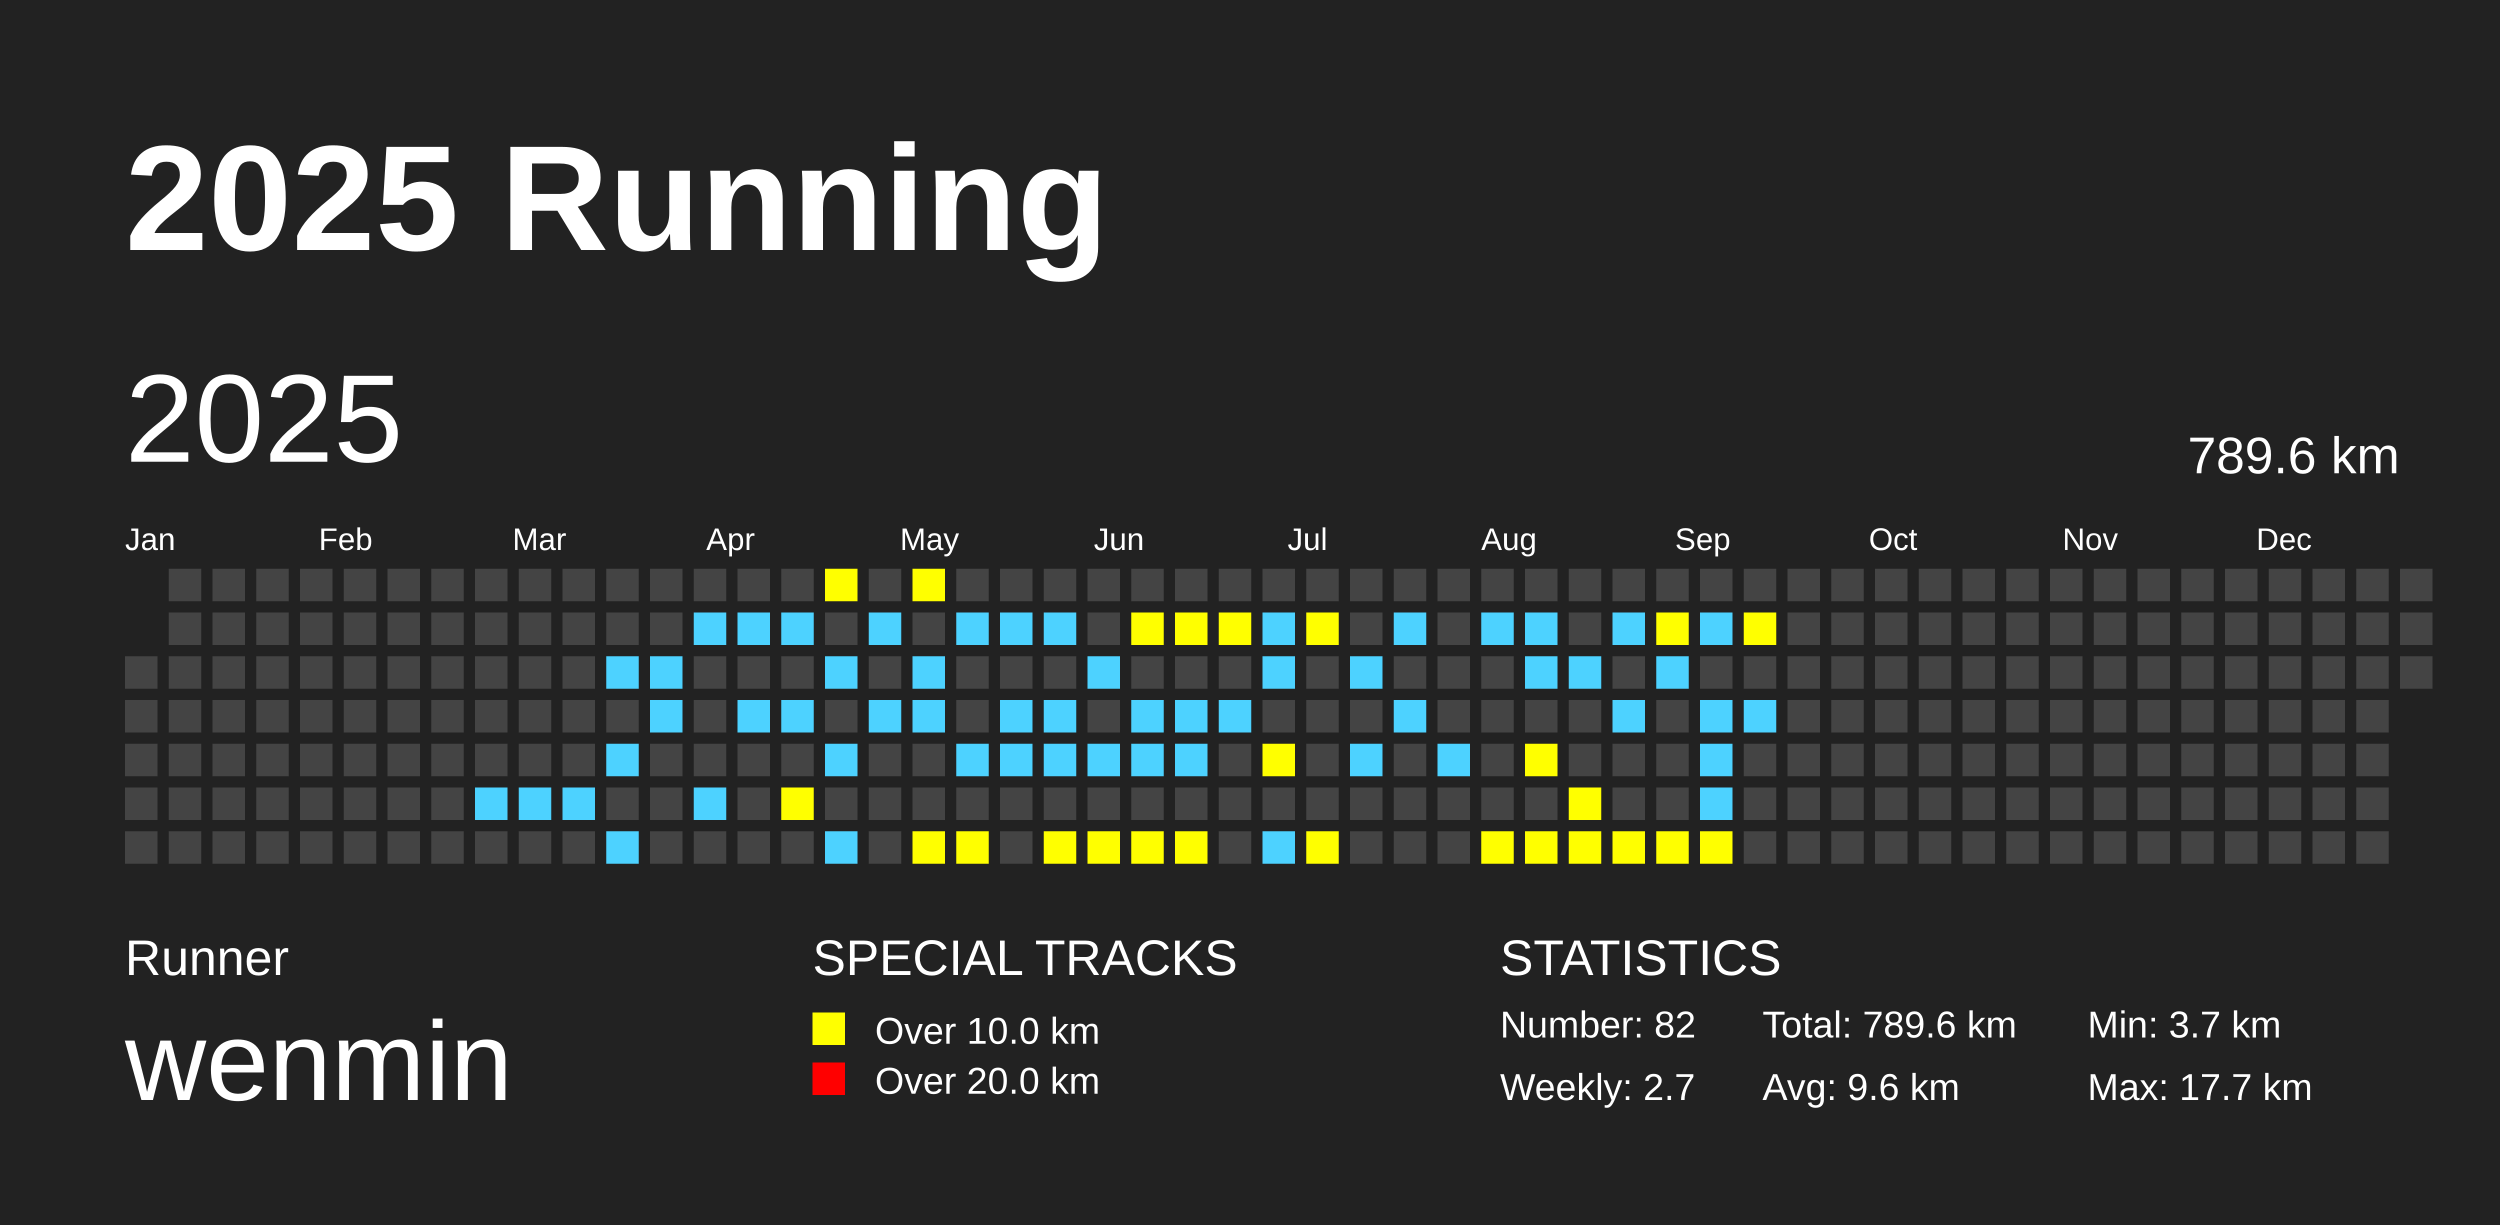
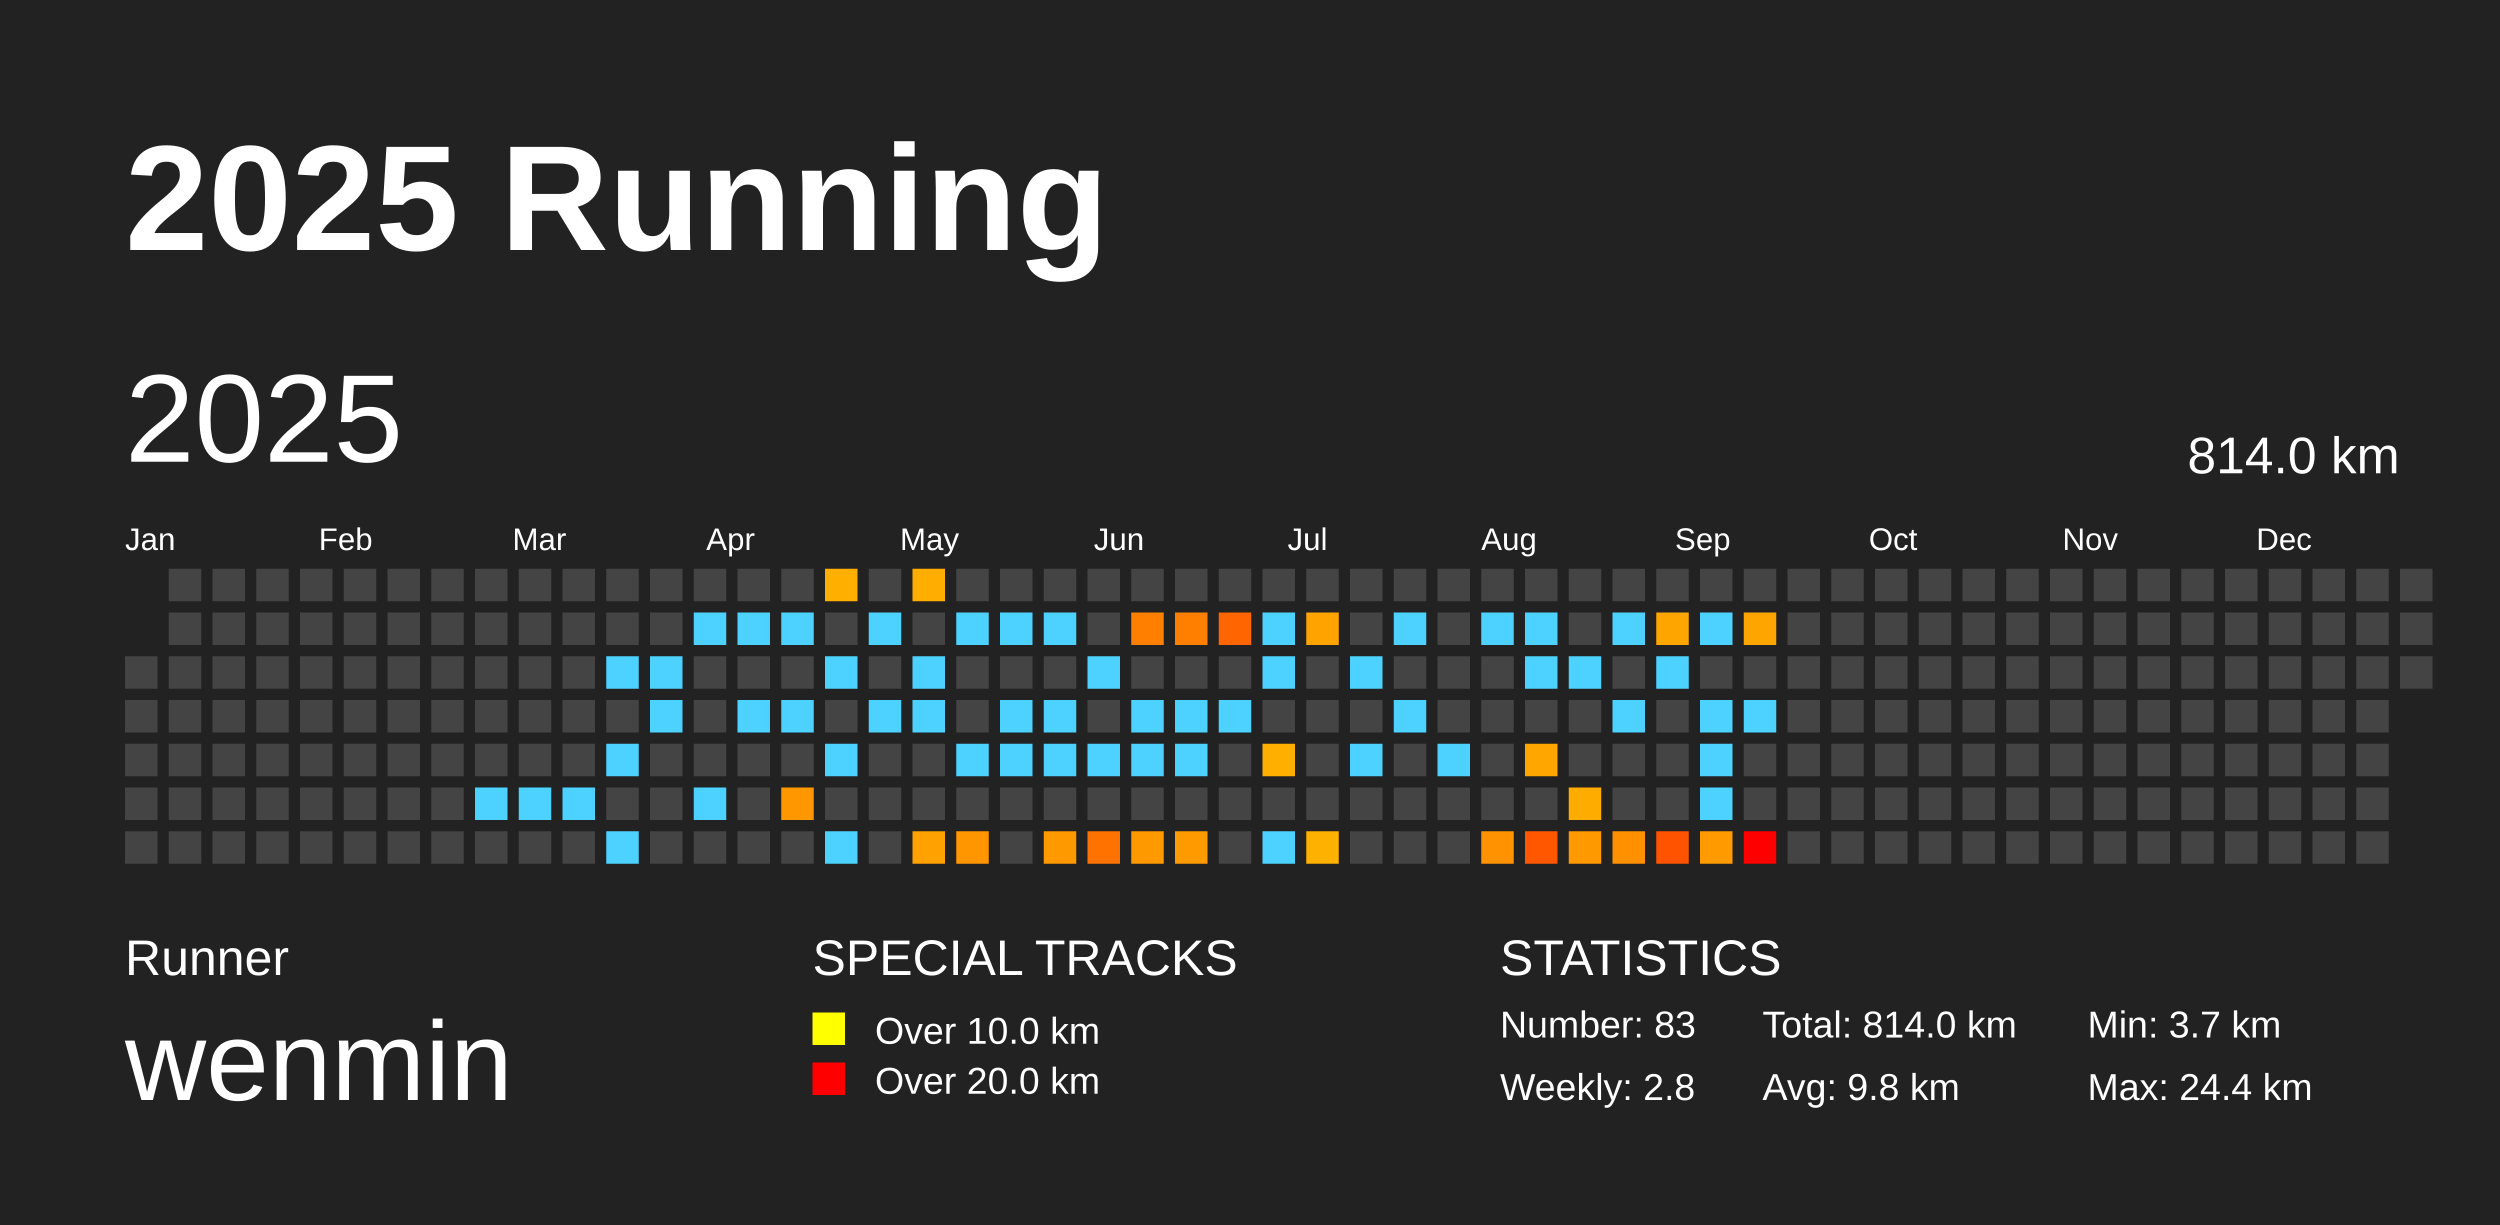
<svg xmlns="http://www.w3.org/2000/svg" baseProfile="full" height="98mm" version="1.1" viewBox="0,0,200,98" width="200mm">
  <defs />
  <rect fill="#222222" height="98" width="200" x="0" y="0" />
  <text fill="#FFFFFF" style="font-size:12px; font-family:Arial; font-weight:bold;" x="10" y="20">2025 Running</text>
  <text fill="#FFFFFF" style="font-size:4px; font-family:Arial" x="10" y="78">Runner</text>
  <text fill="#FFFFFF" style="font-size:9px; font-family:Arial" x="10" y="88">wenmin</text>
  <text fill="#FFFFFF" style="font-size:4px; font-family:Arial" x="65" y="78">SPECIAL TRACKS</text>
  <rect fill="yellow" height="2.6" width="2.6" x="65" y="81" />
  <text fill="#FFFFFF" style="font-size:3px; font-family:Arial" x="70" y="83.5">Over 10.0 km</text>
  <rect fill="red" height="2.6" width="2.6" x="65" y="85" />
  <text fill="#FFFFFF" style="font-size:3px; font-family:Arial" x="70" y="87.5">Over 20.0 km</text>
  <text fill="#FFFFFF" style="font-size:4px; font-family:Arial" x="120" y="78">STATISTICS</text>
-   <text fill="#FFFFFF" style="font-size:3px; font-family:Arial" x="120" y="83">Number: 82</text>
-   <text fill="#FFFFFF" style="font-size:3px; font-family:Arial" x="120" y="88">Weekly: 2.7</text>
-   <text fill="#FFFFFF" style="font-size:3px; font-family:Arial" x="141" y="83">Total: 789.6 km</text>
-   <text fill="#FFFFFF" style="font-size:3px; font-family:Arial" x="141" y="88">Avg: 9.6 km</text>
+   <text fill="#FFFFFF" style="font-size:3px; font-family:Arial" x="120" y="83">Number: 83</text>
+   <text fill="#FFFFFF" style="font-size:3px; font-family:Arial" x="120" y="88">Weekly: 2.8</text>
+   <text fill="#FFFFFF" style="font-size:3px; font-family:Arial" x="141" y="83">Total: 814.0 km</text>
+   <text fill="#FFFFFF" style="font-size:3px; font-family:Arial" x="141" y="88">Avg: 9.8 km</text>
  <text fill="#FFFFFF" style="font-size:3px; font-family:Arial" x="167" y="83">Min: 3.7 km</text>
-   <text fill="#FFFFFF" style="font-size:3px; font-family:Arial" x="167" y="88">Max: 17.7 km</text>
+   <text fill="#FFFFFF" style="font-size:3px; font-family:Arial" x="167" y="88">Max: 24.4 km</text>
  <text dominant-baseline="hanging" fill="#FFFFFF" style="font-size:10.0px; font-family:Arial;" x="10" y="30">2025</text>
-   <text dominant-baseline="hanging" fill="#FFFFFF" style="font-size:4.125px; font-family:Arial;" x="175" y="35">789.6 km</text>
+   <text dominant-baseline="hanging" fill="#FFFFFF" style="font-size:4.125px; font-family:Arial;" x="175" y="35">814.0 km</text>
  <text fill="#FFFFFF" style="font-size:2.5px; font-family:Arial" x="10.0" y="44">Jan</text>
  <text fill="#FFFFFF" style="font-size:2.5px; font-family:Arial" x="25.5" y="44">Feb</text>
  <text fill="#FFFFFF" style="font-size:2.5px; font-family:Arial" x="41.0" y="44">Mar</text>
  <text fill="#FFFFFF" style="font-size:2.5px; font-family:Arial" x="56.5" y="44">Apr</text>
  <text fill="#FFFFFF" style="font-size:2.5px; font-family:Arial" x="72.0" y="44">May</text>
  <text fill="#FFFFFF" style="font-size:2.5px; font-family:Arial" x="87.5" y="44">Jun</text>
  <text fill="#FFFFFF" style="font-size:2.5px; font-family:Arial" x="103.0" y="44">Jul</text>
  <text fill="#FFFFFF" style="font-size:2.5px; font-family:Arial" x="118.5" y="44">Aug</text>
  <text fill="#FFFFFF" style="font-size:2.5px; font-family:Arial" x="134.0" y="44">Sep</text>
  <text fill="#FFFFFF" style="font-size:2.5px; font-family:Arial" x="149.5" y="44">Oct</text>
  <text fill="#FFFFFF" style="font-size:2.5px; font-family:Arial" x="165.0" y="44">Nov</text>
  <text fill="#FFFFFF" style="font-size:2.5px; font-family:Arial" x="180.5" y="44">Dec</text>
  <rect fill="#444444" height="2.6" width="2.6" x="10.0" y="52.5" />
  <rect fill="#444444" height="2.6" width="2.6" x="10.0" y="56.0" />
  <rect fill="#444444" height="2.6" width="2.6" x="10.0" y="59.5" />
  <rect fill="#444444" height="2.6" width="2.6" x="10.0" y="63.0" />
  <rect fill="#444444" height="2.6" width="2.6" x="10.0" y="66.5" />
  <rect fill="#444444" height="2.6" width="2.6" x="13.5" y="45.5" />
  <rect fill="#444444" height="2.6" width="2.6" x="13.5" y="49.0" />
  <rect fill="#444444" height="2.6" width="2.6" x="13.5" y="52.5" />
  <rect fill="#444444" height="2.6" width="2.6" x="13.5" y="56.0" />
  <rect fill="#444444" height="2.6" width="2.6" x="13.5" y="59.5" />
  <rect fill="#444444" height="2.6" width="2.6" x="13.5" y="63.0" />
  <rect fill="#444444" height="2.6" width="2.6" x="13.5" y="66.5" />
  <rect fill="#444444" height="2.6" width="2.6" x="17.0" y="45.5" />
  <rect fill="#444444" height="2.6" width="2.6" x="17.0" y="49.0" />
  <rect fill="#444444" height="2.6" width="2.6" x="17.0" y="52.5" />
  <rect fill="#444444" height="2.6" width="2.6" x="17.0" y="56.0" />
  <rect fill="#444444" height="2.6" width="2.6" x="17.0" y="59.5" />
  <rect fill="#444444" height="2.6" width="2.6" x="17.0" y="63.0" />
  <rect fill="#444444" height="2.6" width="2.6" x="17.0" y="66.5" />
  <rect fill="#444444" height="2.6" width="2.6" x="20.5" y="45.5" />
  <rect fill="#444444" height="2.6" width="2.6" x="20.5" y="49.0" />
  <rect fill="#444444" height="2.6" width="2.6" x="20.5" y="52.5" />
  <rect fill="#444444" height="2.6" width="2.6" x="20.5" y="56.0" />
  <rect fill="#444444" height="2.6" width="2.6" x="20.5" y="59.5" />
  <rect fill="#444444" height="2.6" width="2.6" x="20.5" y="63.0" />
  <rect fill="#444444" height="2.6" width="2.6" x="20.5" y="66.5" />
  <rect fill="#444444" height="2.6" width="2.6" x="24.0" y="45.5" />
  <rect fill="#444444" height="2.6" width="2.6" x="24.0" y="49.0" />
  <rect fill="#444444" height="2.6" width="2.6" x="24.0" y="52.5" />
  <rect fill="#444444" height="2.6" width="2.6" x="24.0" y="56.0" />
  <rect fill="#444444" height="2.6" width="2.6" x="24.0" y="59.5" />
  <rect fill="#444444" height="2.6" width="2.6" x="24.0" y="63.0" />
  <rect fill="#444444" height="2.6" width="2.6" x="24.0" y="66.5" />
  <rect fill="#444444" height="2.6" width="2.6" x="27.5" y="45.5" />
  <rect fill="#444444" height="2.6" width="2.6" x="27.5" y="49.0" />
  <rect fill="#444444" height="2.6" width="2.6" x="27.5" y="52.5" />
  <rect fill="#444444" height="2.6" width="2.6" x="27.5" y="56.0" />
  <rect fill="#444444" height="2.6" width="2.6" x="27.5" y="59.5" />
  <rect fill="#444444" height="2.6" width="2.6" x="27.5" y="63.0" />
  <rect fill="#444444" height="2.6" width="2.6" x="27.5" y="66.5" />
  <rect fill="#444444" height="2.6" width="2.6" x="31.0" y="45.5" />
  <rect fill="#444444" height="2.6" width="2.6" x="31.0" y="49.0" />
  <rect fill="#444444" height="2.6" width="2.6" x="31.0" y="52.5" />
  <rect fill="#444444" height="2.6" width="2.6" x="31.0" y="56.0" />
  <rect fill="#444444" height="2.6" width="2.6" x="31.0" y="59.5" />
  <rect fill="#444444" height="2.6" width="2.6" x="31.0" y="63.0" />
  <rect fill="#444444" height="2.6" width="2.6" x="31.0" y="66.5" />
  <rect fill="#444444" height="2.6" width="2.6" x="34.5" y="45.5" />
  <rect fill="#444444" height="2.6" width="2.6" x="34.5" y="49.0" />
  <rect fill="#444444" height="2.6" width="2.6" x="34.5" y="52.5" />
  <rect fill="#444444" height="2.6" width="2.6" x="34.5" y="56.0" />
  <rect fill="#444444" height="2.6" width="2.6" x="34.5" y="59.5" />
  <rect fill="#444444" height="2.6" width="2.6" x="34.5" y="63.0" />
  <rect fill="#444444" height="2.6" width="2.6" x="34.5" y="66.5" />
  <rect fill="#444444" height="2.6" width="2.6" x="38.0" y="45.5" />
  <rect fill="#444444" height="2.6" width="2.6" x="38.0" y="49.0" />
  <rect fill="#444444" height="2.6" width="2.6" x="38.0" y="52.5" />
  <rect fill="#444444" height="2.6" width="2.6" x="38.0" y="56.0" />
  <rect fill="#444444" height="2.6" width="2.6" x="38.0" y="59.5" />
-   <rect fill="#4DD2FF" height="2.6" width="2.6" x="38.0" y="63.0" />
+   <rect fill="#4dd2ff" height="2.6" width="2.6" x="38.0" y="63.0" />
  <rect fill="#444444" height="2.6" width="2.6" x="38.0" y="66.5" />
  <rect fill="#444444" height="2.6" width="2.6" x="41.5" y="45.5" />
  <rect fill="#444444" height="2.6" width="2.6" x="41.5" y="49.0" />
  <rect fill="#444444" height="2.6" width="2.6" x="41.5" y="52.5" />
  <rect fill="#444444" height="2.6" width="2.6" x="41.5" y="56.0" />
  <rect fill="#444444" height="2.6" width="2.6" x="41.5" y="59.5" />
-   <rect fill="#4DD2FF" height="2.6" width="2.6" x="41.5" y="63.0" />
+   <rect fill="#4dd2ff" height="2.6" width="2.6" x="41.5" y="63.0" />
  <rect fill="#444444" height="2.6" width="2.6" x="41.5" y="66.5" />
  <rect fill="#444444" height="2.6" width="2.6" x="45.0" y="45.5" />
  <rect fill="#444444" height="2.6" width="2.6" x="45.0" y="49.0" />
  <rect fill="#444444" height="2.6" width="2.6" x="45.0" y="52.5" />
  <rect fill="#444444" height="2.6" width="2.6" x="45.0" y="56.0" />
  <rect fill="#444444" height="2.6" width="2.6" x="45.0" y="59.5" />
-   <rect fill="#4DD2FF" height="2.6" width="2.6" x="45.0" y="63.0" />
+   <rect fill="#4dd2ff" height="2.6" width="2.6" x="45.0" y="63.0" />
  <rect fill="#444444" height="2.6" width="2.6" x="45.0" y="66.5" />
  <rect fill="#444444" height="2.6" width="2.6" x="48.5" y="45.5" />
  <rect fill="#444444" height="2.6" width="2.6" x="48.5" y="49.0" />
-   <rect fill="#4DD2FF" height="2.6" width="2.6" x="48.5" y="52.5" />
+   <rect fill="#4dd2ff" height="2.6" width="2.6" x="48.5" y="52.5" />
  <rect fill="#444444" height="2.6" width="2.6" x="48.5" y="56.0" />
-   <rect fill="#4DD2FF" height="2.6" width="2.6" x="48.5" y="59.5" />
+   <rect fill="#4dd2ff" height="2.6" width="2.6" x="48.5" y="59.5" />
  <rect fill="#444444" height="2.6" width="2.6" x="48.5" y="63.0" />
-   <rect fill="#4DD2FF" height="2.6" width="2.6" x="48.5" y="66.5" />
+   <rect fill="#4dd2ff" height="2.6" width="2.6" x="48.5" y="66.5" />
  <rect fill="#444444" height="2.6" width="2.6" x="52.0" y="45.5" />
  <rect fill="#444444" height="2.6" width="2.6" x="52.0" y="49.0" />
-   <rect fill="#4DD2FF" height="2.6" width="2.6" x="52.0" y="52.5" />
-   <rect fill="#4DD2FF" height="2.6" width="2.6" x="52.0" y="56.0" />
+   <rect fill="#4dd2ff" height="2.6" width="2.6" x="52.0" y="52.5" />
+   <rect fill="#4dd2ff" height="2.6" width="2.6" x="52.0" y="56.0" />
  <rect fill="#444444" height="2.6" width="2.6" x="52.0" y="59.5" />
  <rect fill="#444444" height="2.6" width="2.6" x="52.0" y="63.0" />
  <rect fill="#444444" height="2.6" width="2.6" x="52.0" y="66.5" />
  <rect fill="#444444" height="2.6" width="2.6" x="55.5" y="45.5" />
-   <rect fill="#4DD2FF" height="2.6" width="2.6" x="55.5" y="49.0" />
+   <rect fill="#4dd2ff" height="2.6" width="2.6" x="55.5" y="49.0" />
  <rect fill="#444444" height="2.6" width="2.6" x="55.5" y="52.5" />
  <rect fill="#444444" height="2.6" width="2.6" x="55.5" y="56.0" />
  <rect fill="#444444" height="2.6" width="2.6" x="55.5" y="59.5" />
-   <rect fill="#4DD2FF" height="2.6" width="2.6" x="55.5" y="63.0" />
+   <rect fill="#4dd2ff" height="2.6" width="2.6" x="55.5" y="63.0" />
  <rect fill="#444444" height="2.6" width="2.6" x="55.5" y="66.5" />
  <rect fill="#444444" height="2.6" width="2.6" x="59.0" y="45.5" />
-   <rect fill="#4DD2FF" height="2.6" width="2.6" x="59.0" y="49.0" />
+   <rect fill="#4dd2ff" height="2.6" width="2.6" x="59.0" y="49.0" />
  <rect fill="#444444" height="2.6" width="2.6" x="59.0" y="52.5" />
-   <rect fill="#4DD2FF" height="2.6" width="2.6" x="59.0" y="56.0" />
+   <rect fill="#4dd2ff" height="2.6" width="2.6" x="59.0" y="56.0" />
  <rect fill="#444444" height="2.6" width="2.6" x="59.0" y="59.5" />
  <rect fill="#444444" height="2.6" width="2.6" x="59.0" y="63.0" />
  <rect fill="#444444" height="2.6" width="2.6" x="59.0" y="66.5" />
  <rect fill="#444444" height="2.6" width="2.6" x="62.5" y="45.5" />
-   <rect fill="#4DD2FF" height="2.6" width="2.6" x="62.5" y="49.0" />
+   <rect fill="#4dd2ff" height="2.6" width="2.6" x="62.5" y="49.0" />
  <rect fill="#444444" height="2.6" width="2.6" x="62.5" y="52.5" />
-   <rect fill="#4DD2FF" height="2.6" width="2.6" x="62.5" y="56.0" />
+   <rect fill="#4dd2ff" height="2.6" width="2.6" x="62.5" y="56.0" />
  <rect fill="#444444" height="2.6" width="2.6" x="62.5" y="59.5" />
-   <rect fill="yellow" height="2.6" width="2.6" x="62.5" y="63.0" />
+   <rect fill="#ff9700" height="2.6" width="2.6" x="62.5" y="63.0" />
  <rect fill="#444444" height="2.6" width="2.6" x="62.5" y="66.5" />
-   <rect fill="yellow" height="2.6" width="2.6" x="66.0" y="45.5" />
+   <rect fill="#ffaf00" height="2.6" width="2.6" x="66.0" y="45.5" />
  <rect fill="#444444" height="2.6" width="2.6" x="66.0" y="49.0" />
-   <rect fill="#4DD2FF" height="2.6" width="2.6" x="66.0" y="52.5" />
+   <rect fill="#4dd2ff" height="2.6" width="2.6" x="66.0" y="52.5" />
  <rect fill="#444444" height="2.6" width="2.6" x="66.0" y="56.0" />
-   <rect fill="#4DD2FF" height="2.6" width="2.6" x="66.0" y="59.5" />
+   <rect fill="#4dd2ff" height="2.6" width="2.6" x="66.0" y="59.5" />
  <rect fill="#444444" height="2.6" width="2.6" x="66.0" y="63.0" />
-   <rect fill="#4DD2FF" height="2.6" width="2.6" x="66.0" y="66.5" />
+   <rect fill="#4dd2ff" height="2.6" width="2.6" x="66.0" y="66.5" />
  <rect fill="#444444" height="2.6" width="2.6" x="69.5" y="45.5" />
-   <rect fill="#4DD2FF" height="2.6" width="2.6" x="69.5" y="49.0" />
+   <rect fill="#4dd2ff" height="2.6" width="2.6" x="69.5" y="49.0" />
  <rect fill="#444444" height="2.6" width="2.6" x="69.5" y="52.5" />
-   <rect fill="#4DD2FF" height="2.6" width="2.6" x="69.5" y="56.0" />
+   <rect fill="#4dd2ff" height="2.6" width="2.6" x="69.5" y="56.0" />
  <rect fill="#444444" height="2.6" width="2.6" x="69.5" y="59.5" />
  <rect fill="#444444" height="2.6" width="2.6" x="69.5" y="63.0" />
  <rect fill="#444444" height="2.6" width="2.6" x="69.5" y="66.5" />
-   <rect fill="yellow" height="2.6" width="2.6" x="73.0" y="45.5" />
+   <rect fill="#ffae00" height="2.6" width="2.6" x="73.0" y="45.5" />
  <rect fill="#444444" height="2.6" width="2.6" x="73.0" y="49.0" />
-   <rect fill="#4DD2FF" height="2.6" width="2.6" x="73.0" y="52.5" />
-   <rect fill="#4DD2FF" height="2.6" width="2.6" x="73.0" y="56.0" />
+   <rect fill="#4dd2ff" height="2.6" width="2.6" x="73.0" y="52.5" />
+   <rect fill="#4dd2ff" height="2.6" width="2.6" x="73.0" y="56.0" />
  <rect fill="#444444" height="2.6" width="2.6" x="73.0" y="59.5" />
  <rect fill="#444444" height="2.6" width="2.6" x="73.0" y="63.0" />
-   <rect fill="yellow" height="2.6" width="2.6" x="73.0" y="66.5" />
+   <rect fill="#ffa100" height="2.6" width="2.6" x="73.0" y="66.5" />
  <rect fill="#444444" height="2.6" width="2.6" x="76.5" y="45.5" />
-   <rect fill="#4DD2FF" height="2.6" width="2.6" x="76.5" y="49.0" />
+   <rect fill="#4dd2ff" height="2.6" width="2.6" x="76.5" y="49.0" />
  <rect fill="#444444" height="2.6" width="2.6" x="76.5" y="52.5" />
  <rect fill="#444444" height="2.6" width="2.6" x="76.5" y="56.0" />
-   <rect fill="#4DD2FF" height="2.6" width="2.6" x="76.5" y="59.5" />
+   <rect fill="#4dd2ff" height="2.6" width="2.6" x="76.5" y="59.5" />
  <rect fill="#444444" height="2.6" width="2.6" x="76.5" y="63.0" />
-   <rect fill="yellow" height="2.6" width="2.6" x="76.5" y="66.5" />
+   <rect fill="#ff9600" height="2.6" width="2.6" x="76.5" y="66.5" />
  <rect fill="#444444" height="2.6" width="2.6" x="80.0" y="45.5" />
-   <rect fill="#4DD2FF" height="2.6" width="2.6" x="80.0" y="49.0" />
+   <rect fill="#4dd2ff" height="2.6" width="2.6" x="80.0" y="49.0" />
  <rect fill="#444444" height="2.6" width="2.6" x="80.0" y="52.5" />
-   <rect fill="#4DD2FF" height="2.6" width="2.6" x="80.0" y="56.0" />
-   <rect fill="#4DD2FF" height="2.6" width="2.6" x="80.0" y="59.5" />
+   <rect fill="#4dd2ff" height="2.6" width="2.6" x="80.0" y="56.0" />
+   <rect fill="#4dd2ff" height="2.6" width="2.6" x="80.0" y="59.5" />
  <rect fill="#444444" height="2.6" width="2.6" x="80.0" y="63.0" />
  <rect fill="#444444" height="2.6" width="2.6" x="80.0" y="66.5" />
  <rect fill="#444444" height="2.6" width="2.6" x="83.5" y="45.5" />
-   <rect fill="#4DD2FF" height="2.6" width="2.6" x="83.5" y="49.0" />
+   <rect fill="#4dd2ff" height="2.6" width="2.6" x="83.5" y="49.0" />
  <rect fill="#444444" height="2.6" width="2.6" x="83.5" y="52.5" />
-   <rect fill="#4DD2FF" height="2.6" width="2.6" x="83.5" y="56.0" />
-   <rect fill="#4DD2FF" height="2.6" width="2.6" x="83.5" y="59.5" />
+   <rect fill="#4dd2ff" height="2.6" width="2.6" x="83.5" y="56.0" />
+   <rect fill="#4dd2ff" height="2.6" width="2.6" x="83.5" y="59.5" />
  <rect fill="#444444" height="2.6" width="2.6" x="83.5" y="63.0" />
-   <rect fill="yellow" height="2.6" width="2.6" x="83.5" y="66.5" />
+   <rect fill="#ff9900" height="2.6" width="2.6" x="83.5" y="66.5" />
  <rect fill="#444444" height="2.6" width="2.6" x="87.0" y="45.5" />
  <rect fill="#444444" height="2.6" width="2.6" x="87.0" y="49.0" />
-   <rect fill="#4DD2FF" height="2.6" width="2.6" x="87.0" y="52.5" />
+   <rect fill="#4dd2ff" height="2.6" width="2.6" x="87.0" y="52.5" />
  <rect fill="#444444" height="2.6" width="2.6" x="87.0" y="56.0" />
-   <rect fill="#4DD2FF" height="2.6" width="2.6" x="87.0" y="59.5" />
+   <rect fill="#4dd2ff" height="2.6" width="2.6" x="87.0" y="59.5" />
  <rect fill="#444444" height="2.6" width="2.6" x="87.0" y="63.0" />
-   <rect fill="yellow" height="2.6" width="2.6" x="87.0" y="66.5" />
+   <rect fill="#ff7200" height="2.6" width="2.6" x="87.0" y="66.5" />
  <rect fill="#444444" height="2.6" width="2.6" x="90.5" y="45.5" />
-   <rect fill="yellow" height="2.6" width="2.6" x="90.5" y="49.0" />
+   <rect fill="#ff8000" height="2.6" width="2.6" x="90.5" y="49.0" />
  <rect fill="#444444" height="2.6" width="2.6" x="90.5" y="52.5" />
-   <rect fill="#4DD2FF" height="2.6" width="2.6" x="90.5" y="56.0" />
-   <rect fill="#4DD2FF" height="2.6" width="2.6" x="90.5" y="59.5" />
+   <rect fill="#4dd2ff" height="2.6" width="2.6" x="90.5" y="56.0" />
+   <rect fill="#4dd2ff" height="2.6" width="2.6" x="90.5" y="59.5" />
  <rect fill="#444444" height="2.6" width="2.6" x="90.5" y="63.0" />
-   <rect fill="yellow" height="2.6" width="2.6" x="90.5" y="66.5" />
+   <rect fill="#ff9900" height="2.6" width="2.6" x="90.5" y="66.5" />
  <rect fill="#444444" height="2.6" width="2.6" x="94.0" y="45.5" />
-   <rect fill="yellow" height="2.6" width="2.6" x="94.0" y="49.0" />
+   <rect fill="#ff7f00" height="2.6" width="2.6" x="94.0" y="49.0" />
  <rect fill="#444444" height="2.6" width="2.6" x="94.0" y="52.5" />
-   <rect fill="#4DD2FF" height="2.6" width="2.6" x="94.0" y="56.0" />
-   <rect fill="#4DD2FF" height="2.6" width="2.6" x="94.0" y="59.5" />
+   <rect fill="#4dd2ff" height="2.6" width="2.6" x="94.0" y="56.0" />
+   <rect fill="#4dd2ff" height="2.6" width="2.6" x="94.0" y="59.5" />
  <rect fill="#444444" height="2.6" width="2.6" x="94.0" y="63.0" />
-   <rect fill="yellow" height="2.6" width="2.6" x="94.0" y="66.5" />
+   <rect fill="#ff9b00" height="2.6" width="2.6" x="94.0" y="66.5" />
  <rect fill="#444444" height="2.6" width="2.6" x="97.5" y="45.5" />
-   <rect fill="yellow" height="2.6" width="2.6" x="97.5" y="49.0" />
+   <rect fill="#ff6500" height="2.6" width="2.6" x="97.5" y="49.0" />
  <rect fill="#444444" height="2.6" width="2.6" x="97.5" y="52.5" />
-   <rect fill="#4DD2FF" height="2.6" width="2.6" x="97.5" y="56.0" />
+   <rect fill="#4dd2ff" height="2.6" width="2.6" x="97.5" y="56.0" />
  <rect fill="#444444" height="2.6" width="2.6" x="97.5" y="59.5" />
  <rect fill="#444444" height="2.6" width="2.6" x="97.5" y="63.0" />
  <rect fill="#444444" height="2.6" width="2.6" x="97.5" y="66.5" />
  <rect fill="#444444" height="2.6" width="2.6" x="101.0" y="45.5" />
-   <rect fill="#4DD2FF" height="2.6" width="2.6" x="101.0" y="49.0" />
-   <rect fill="#4DD2FF" height="2.6" width="2.6" x="101.0" y="52.5" />
+   <rect fill="#4dd2ff" height="2.6" width="2.6" x="101.0" y="49.0" />
+   <rect fill="#4dd2ff" height="2.6" width="2.6" x="101.0" y="52.5" />
  <rect fill="#444444" height="2.6" width="2.6" x="101.0" y="56.0" />
-   <rect fill="yellow" height="2.6" width="2.6" x="101.0" y="59.5" />
+   <rect fill="#ffaf00" height="2.6" width="2.6" x="101.0" y="59.5" />
  <rect fill="#444444" height="2.6" width="2.6" x="101.0" y="63.0" />
-   <rect fill="#4DD2FF" height="2.6" width="2.6" x="101.0" y="66.5" />
+   <rect fill="#4dd2ff" height="2.6" width="2.6" x="101.0" y="66.5" />
  <rect fill="#444444" height="2.6" width="2.6" x="104.5" y="45.5" />
-   <rect fill="yellow" height="2.6" width="2.6" x="104.5" y="49.0" />
+   <rect fill="#ffa300" height="2.6" width="2.6" x="104.5" y="49.0" />
  <rect fill="#444444" height="2.6" width="2.6" x="104.5" y="52.5" />
  <rect fill="#444444" height="2.6" width="2.6" x="104.5" y="56.0" />
  <rect fill="#444444" height="2.6" width="2.6" x="104.5" y="59.5" />
  <rect fill="#444444" height="2.6" width="2.6" x="104.5" y="63.0" />
-   <rect fill="yellow" height="2.6" width="2.6" x="104.5" y="66.5" />
+   <rect fill="#ffb100" height="2.6" width="2.6" x="104.5" y="66.5" />
  <rect fill="#444444" height="2.6" width="2.6" x="108.0" y="45.5" />
  <rect fill="#444444" height="2.6" width="2.6" x="108.0" y="49.0" />
-   <rect fill="#4DD2FF" height="2.6" width="2.6" x="108.0" y="52.5" />
+   <rect fill="#4dd2ff" height="2.6" width="2.6" x="108.0" y="52.5" />
  <rect fill="#444444" height="2.6" width="2.6" x="108.0" y="56.0" />
-   <rect fill="#4DD2FF" height="2.6" width="2.6" x="108.0" y="59.5" />
+   <rect fill="#4dd2ff" height="2.6" width="2.6" x="108.0" y="59.5" />
  <rect fill="#444444" height="2.6" width="2.6" x="108.0" y="63.0" />
  <rect fill="#444444" height="2.6" width="2.6" x="108.0" y="66.5" />
  <rect fill="#444444" height="2.6" width="2.6" x="111.5" y="45.5" />
-   <rect fill="#4DD2FF" height="2.6" width="2.6" x="111.5" y="49.0" />
+   <rect fill="#4dd2ff" height="2.6" width="2.6" x="111.5" y="49.0" />
  <rect fill="#444444" height="2.6" width="2.6" x="111.5" y="52.5" />
-   <rect fill="#4DD2FF" height="2.6" width="2.6" x="111.5" y="56.0" />
+   <rect fill="#4dd2ff" height="2.6" width="2.6" x="111.5" y="56.0" />
  <rect fill="#444444" height="2.6" width="2.6" x="111.5" y="59.5" />
  <rect fill="#444444" height="2.6" width="2.6" x="111.5" y="63.0" />
  <rect fill="#444444" height="2.6" width="2.6" x="111.5" y="66.5" />
  <rect fill="#444444" height="2.6" width="2.6" x="115.0" y="45.5" />
  <rect fill="#444444" height="2.6" width="2.6" x="115.0" y="49.0" />
  <rect fill="#444444" height="2.6" width="2.6" x="115.0" y="52.5" />
  <rect fill="#444444" height="2.6" width="2.6" x="115.0" y="56.0" />
-   <rect fill="#4DD2FF" height="2.6" width="2.6" x="115.0" y="59.5" />
+   <rect fill="#4dd2ff" height="2.6" width="2.6" x="115.0" y="59.5" />
  <rect fill="#444444" height="2.6" width="2.6" x="115.0" y="63.0" />
  <rect fill="#444444" height="2.6" width="2.6" x="115.0" y="66.5" />
  <rect fill="#444444" height="2.6" width="2.6" x="118.5" y="45.5" />
-   <rect fill="#4DD2FF" height="2.6" width="2.6" x="118.5" y="49.0" />
+   <rect fill="#4dd2ff" height="2.6" width="2.6" x="118.5" y="49.0" />
  <rect fill="#444444" height="2.6" width="2.6" x="118.5" y="52.5" />
  <rect fill="#444444" height="2.6" width="2.6" x="118.5" y="56.0" />
  <rect fill="#444444" height="2.6" width="2.6" x="118.5" y="59.5" />
  <rect fill="#444444" height="2.6" width="2.6" x="118.5" y="63.0" />
-   <rect fill="yellow" height="2.6" width="2.6" x="118.5" y="66.5" />
+   <rect fill="#ff9200" height="2.6" width="2.6" x="118.5" y="66.5" />
  <rect fill="#444444" height="2.6" width="2.6" x="122.0" y="45.5" />
-   <rect fill="#4DD2FF" height="2.6" width="2.6" x="122.0" y="49.0" />
-   <rect fill="#4DD2FF" height="2.6" width="2.6" x="122.0" y="52.5" />
+   <rect fill="#4dd2ff" height="2.6" width="2.6" x="122.0" y="49.0" />
+   <rect fill="#4dd2ff" height="2.6" width="2.6" x="122.0" y="52.5" />
  <rect fill="#444444" height="2.6" width="2.6" x="122.0" y="56.0" />
-   <rect fill="yellow" height="2.6" width="2.6" x="122.0" y="59.5" />
+   <rect fill="#ffa600" height="2.6" width="2.6" x="122.0" y="59.5" />
  <rect fill="#444444" height="2.6" width="2.6" x="122.0" y="63.0" />
-   <rect fill="yellow" height="2.6" width="2.6" x="122.0" y="66.5" />
+   <rect fill="#ff5700" height="2.6" width="2.6" x="122.0" y="66.5" />
  <rect fill="#444444" height="2.6" width="2.6" x="125.5" y="45.5" />
  <rect fill="#444444" height="2.6" width="2.6" x="125.5" y="49.0" />
-   <rect fill="#4DD2FF" height="2.6" width="2.6" x="125.5" y="52.5" />
+   <rect fill="#4dd2ff" height="2.6" width="2.6" x="125.5" y="52.5" />
  <rect fill="#444444" height="2.6" width="2.6" x="125.5" y="56.0" />
  <rect fill="#444444" height="2.6" width="2.6" x="125.5" y="59.5" />
-   <rect fill="yellow" height="2.6" width="2.6" x="125.5" y="63.0" />
-   <rect fill="yellow" height="2.6" width="2.6" x="125.5" y="66.5" />
+   <rect fill="#ffac00" height="2.6" width="2.6" x="125.5" y="63.0" />
+   <rect fill="#ff9900" height="2.6" width="2.6" x="125.5" y="66.5" />
  <rect fill="#444444" height="2.6" width="2.6" x="129.0" y="45.5" />
-   <rect fill="#4DD2FF" height="2.6" width="2.6" x="129.0" y="49.0" />
+   <rect fill="#4dd2ff" height="2.6" width="2.6" x="129.0" y="49.0" />
  <rect fill="#444444" height="2.6" width="2.6" x="129.0" y="52.5" />
-   <rect fill="#4DD2FF" height="2.6" width="2.6" x="129.0" y="56.0" />
+   <rect fill="#4dd2ff" height="2.6" width="2.6" x="129.0" y="56.0" />
  <rect fill="#444444" height="2.6" width="2.6" x="129.0" y="59.5" />
  <rect fill="#444444" height="2.6" width="2.6" x="129.0" y="63.0" />
-   <rect fill="yellow" height="2.6" width="2.6" x="129.0" y="66.5" />
+   <rect fill="#ff9000" height="2.6" width="2.6" x="129.0" y="66.5" />
  <rect fill="#444444" height="2.6" width="2.6" x="132.5" y="45.5" />
-   <rect fill="yellow" height="2.6" width="2.6" x="132.5" y="49.0" />
-   <rect fill="#4DD2FF" height="2.6" width="2.6" x="132.5" y="52.5" />
+   <rect fill="#ffa500" height="2.6" width="2.6" x="132.5" y="49.0" />
+   <rect fill="#4dd2ff" height="2.6" width="2.6" x="132.5" y="52.5" />
  <rect fill="#444444" height="2.6" width="2.6" x="132.5" y="56.0" />
  <rect fill="#444444" height="2.6" width="2.6" x="132.5" y="59.5" />
  <rect fill="#444444" height="2.6" width="2.6" x="132.5" y="63.0" />
-   <rect fill="yellow" height="2.6" width="2.6" x="132.5" y="66.5" />
+   <rect fill="#ff5300" height="2.6" width="2.6" x="132.5" y="66.5" />
  <rect fill="#444444" height="2.6" width="2.6" x="136.0" y="45.5" />
-   <rect fill="#4DD2FF" height="2.6" width="2.6" x="136.0" y="49.0" />
+   <rect fill="#4dd2ff" height="2.6" width="2.6" x="136.0" y="49.0" />
  <rect fill="#444444" height="2.6" width="2.6" x="136.0" y="52.5" />
-   <rect fill="#4DD2FF" height="2.6" width="2.6" x="136.0" y="56.0" />
-   <rect fill="#4DD2FF" height="2.6" width="2.6" x="136.0" y="59.5" />
-   <rect fill="#4DD2FF" height="2.6" width="2.6" x="136.0" y="63.0" />
-   <rect fill="yellow" height="2.6" width="2.6" x="136.0" y="66.5" />
+   <rect fill="#4dd2ff" height="2.6" width="2.6" x="136.0" y="56.0" />
+   <rect fill="#4dd2ff" height="2.6" width="2.6" x="136.0" y="59.5" />
+   <rect fill="#4dd2ff" height="2.6" width="2.6" x="136.0" y="63.0" />
+   <rect fill="#ff9b00" height="2.6" width="2.6" x="136.0" y="66.5" />
  <rect fill="#444444" height="2.6" width="2.6" x="139.5" y="45.5" />
-   <rect fill="yellow" height="2.6" width="2.6" x="139.5" y="49.0" />
+   <rect fill="#ffa500" height="2.6" width="2.6" x="139.5" y="49.0" />
  <rect fill="#444444" height="2.6" width="2.6" x="139.5" y="52.5" />
-   <rect fill="#4DD2FF" height="2.6" width="2.6" x="139.5" y="56.0" />
+   <rect fill="#4dd2ff" height="2.6" width="2.6" x="139.5" y="56.0" />
  <rect fill="#444444" height="2.6" width="2.6" x="139.5" y="59.5" />
  <rect fill="#444444" height="2.6" width="2.6" x="139.5" y="63.0" />
-   <rect fill="#444444" height="2.6" width="2.6" x="139.5" y="66.5" />
+   <rect fill="red" height="2.6" width="2.6" x="139.5" y="66.5" />
  <rect fill="#444444" height="2.6" width="2.6" x="143.0" y="45.5" />
  <rect fill="#444444" height="2.6" width="2.6" x="143.0" y="49.0" />
  <rect fill="#444444" height="2.6" width="2.6" x="143.0" y="52.5" />
  <rect fill="#444444" height="2.6" width="2.6" x="143.0" y="56.0" />
  <rect fill="#444444" height="2.6" width="2.6" x="143.0" y="59.5" />
  <rect fill="#444444" height="2.6" width="2.6" x="143.0" y="63.0" />
  <rect fill="#444444" height="2.6" width="2.6" x="143.0" y="66.5" />
  <rect fill="#444444" height="2.6" width="2.6" x="146.5" y="45.5" />
  <rect fill="#444444" height="2.6" width="2.6" x="146.5" y="49.0" />
  <rect fill="#444444" height="2.6" width="2.6" x="146.5" y="52.5" />
  <rect fill="#444444" height="2.6" width="2.6" x="146.5" y="56.0" />
  <rect fill="#444444" height="2.6" width="2.6" x="146.5" y="59.5" />
  <rect fill="#444444" height="2.6" width="2.6" x="146.5" y="63.0" />
  <rect fill="#444444" height="2.6" width="2.6" x="146.5" y="66.5" />
  <rect fill="#444444" height="2.6" width="2.6" x="150.0" y="45.5" />
  <rect fill="#444444" height="2.6" width="2.6" x="150.0" y="49.0" />
  <rect fill="#444444" height="2.6" width="2.6" x="150.0" y="52.5" />
  <rect fill="#444444" height="2.6" width="2.6" x="150.0" y="56.0" />
  <rect fill="#444444" height="2.6" width="2.6" x="150.0" y="59.5" />
  <rect fill="#444444" height="2.6" width="2.6" x="150.0" y="63.0" />
  <rect fill="#444444" height="2.6" width="2.6" x="150.0" y="66.5" />
  <rect fill="#444444" height="2.6" width="2.6" x="153.5" y="45.5" />
  <rect fill="#444444" height="2.6" width="2.6" x="153.5" y="49.0" />
  <rect fill="#444444" height="2.6" width="2.6" x="153.5" y="52.5" />
  <rect fill="#444444" height="2.6" width="2.6" x="153.5" y="56.0" />
  <rect fill="#444444" height="2.6" width="2.6" x="153.5" y="59.5" />
  <rect fill="#444444" height="2.6" width="2.6" x="153.5" y="63.0" />
  <rect fill="#444444" height="2.6" width="2.6" x="153.5" y="66.5" />
  <rect fill="#444444" height="2.6" width="2.6" x="157.0" y="45.5" />
  <rect fill="#444444" height="2.6" width="2.6" x="157.0" y="49.0" />
  <rect fill="#444444" height="2.6" width="2.6" x="157.0" y="52.5" />
  <rect fill="#444444" height="2.6" width="2.6" x="157.0" y="56.0" />
  <rect fill="#444444" height="2.6" width="2.6" x="157.0" y="59.5" />
  <rect fill="#444444" height="2.6" width="2.6" x="157.0" y="63.0" />
  <rect fill="#444444" height="2.6" width="2.6" x="157.0" y="66.5" />
  <rect fill="#444444" height="2.6" width="2.6" x="160.5" y="45.5" />
  <rect fill="#444444" height="2.6" width="2.6" x="160.5" y="49.0" />
  <rect fill="#444444" height="2.6" width="2.6" x="160.5" y="52.5" />
  <rect fill="#444444" height="2.6" width="2.6" x="160.5" y="56.0" />
  <rect fill="#444444" height="2.6" width="2.6" x="160.5" y="59.5" />
  <rect fill="#444444" height="2.6" width="2.6" x="160.5" y="63.0" />
  <rect fill="#444444" height="2.6" width="2.6" x="160.5" y="66.5" />
  <rect fill="#444444" height="2.6" width="2.6" x="164.0" y="45.5" />
  <rect fill="#444444" height="2.6" width="2.6" x="164.0" y="49.0" />
  <rect fill="#444444" height="2.6" width="2.6" x="164.0" y="52.5" />
  <rect fill="#444444" height="2.6" width="2.6" x="164.0" y="56.0" />
  <rect fill="#444444" height="2.6" width="2.6" x="164.0" y="59.5" />
  <rect fill="#444444" height="2.6" width="2.6" x="164.0" y="63.0" />
  <rect fill="#444444" height="2.6" width="2.6" x="164.0" y="66.5" />
  <rect fill="#444444" height="2.6" width="2.6" x="167.5" y="45.5" />
  <rect fill="#444444" height="2.6" width="2.6" x="167.5" y="49.0" />
  <rect fill="#444444" height="2.6" width="2.6" x="167.5" y="52.5" />
  <rect fill="#444444" height="2.6" width="2.6" x="167.5" y="56.0" />
  <rect fill="#444444" height="2.6" width="2.6" x="167.5" y="59.5" />
  <rect fill="#444444" height="2.6" width="2.6" x="167.5" y="63.0" />
  <rect fill="#444444" height="2.6" width="2.6" x="167.5" y="66.5" />
  <rect fill="#444444" height="2.6" width="2.6" x="171.0" y="45.5" />
  <rect fill="#444444" height="2.6" width="2.6" x="171.0" y="49.0" />
  <rect fill="#444444" height="2.6" width="2.6" x="171.0" y="52.5" />
  <rect fill="#444444" height="2.6" width="2.6" x="171.0" y="56.0" />
  <rect fill="#444444" height="2.6" width="2.6" x="171.0" y="59.5" />
  <rect fill="#444444" height="2.6" width="2.6" x="171.0" y="63.0" />
  <rect fill="#444444" height="2.6" width="2.6" x="171.0" y="66.5" />
  <rect fill="#444444" height="2.6" width="2.6" x="174.5" y="45.5" />
  <rect fill="#444444" height="2.6" width="2.6" x="174.5" y="49.0" />
  <rect fill="#444444" height="2.6" width="2.6" x="174.5" y="52.5" />
  <rect fill="#444444" height="2.6" width="2.6" x="174.5" y="56.0" />
  <rect fill="#444444" height="2.6" width="2.6" x="174.5" y="59.5" />
  <rect fill="#444444" height="2.6" width="2.6" x="174.5" y="63.0" />
  <rect fill="#444444" height="2.6" width="2.6" x="174.5" y="66.5" />
  <rect fill="#444444" height="2.6" width="2.6" x="178.0" y="45.5" />
  <rect fill="#444444" height="2.6" width="2.6" x="178.0" y="49.0" />
  <rect fill="#444444" height="2.6" width="2.6" x="178.0" y="52.5" />
  <rect fill="#444444" height="2.6" width="2.6" x="178.0" y="56.0" />
  <rect fill="#444444" height="2.6" width="2.6" x="178.0" y="59.5" />
  <rect fill="#444444" height="2.6" width="2.6" x="178.0" y="63.0" />
  <rect fill="#444444" height="2.6" width="2.6" x="178.0" y="66.5" />
  <rect fill="#444444" height="2.6" width="2.6" x="181.5" y="45.5" />
  <rect fill="#444444" height="2.6" width="2.6" x="181.5" y="49.0" />
  <rect fill="#444444" height="2.6" width="2.6" x="181.5" y="52.5" />
  <rect fill="#444444" height="2.6" width="2.6" x="181.5" y="56.0" />
  <rect fill="#444444" height="2.6" width="2.6" x="181.5" y="59.5" />
  <rect fill="#444444" height="2.6" width="2.6" x="181.5" y="63.0" />
  <rect fill="#444444" height="2.6" width="2.6" x="181.5" y="66.5" />
  <rect fill="#444444" height="2.6" width="2.6" x="185.0" y="45.5" />
  <rect fill="#444444" height="2.6" width="2.6" x="185.0" y="49.0" />
  <rect fill="#444444" height="2.6" width="2.6" x="185.0" y="52.5" />
  <rect fill="#444444" height="2.6" width="2.6" x="185.0" y="56.0" />
  <rect fill="#444444" height="2.6" width="2.6" x="185.0" y="59.5" />
  <rect fill="#444444" height="2.6" width="2.6" x="185.0" y="63.0" />
  <rect fill="#444444" height="2.6" width="2.6" x="185.0" y="66.5" />
  <rect fill="#444444" height="2.6" width="2.6" x="188.5" y="45.5" />
  <rect fill="#444444" height="2.6" width="2.6" x="188.5" y="49.0" />
  <rect fill="#444444" height="2.6" width="2.6" x="188.5" y="52.5" />
  <rect fill="#444444" height="2.6" width="2.6" x="188.5" y="56.0" />
  <rect fill="#444444" height="2.6" width="2.6" x="188.5" y="59.5" />
  <rect fill="#444444" height="2.6" width="2.6" x="188.5" y="63.0" />
  <rect fill="#444444" height="2.6" width="2.6" x="188.5" y="66.5" />
  <rect fill="#444444" height="2.6" width="2.6" x="192.0" y="45.5" />
  <rect fill="#444444" height="2.6" width="2.6" x="192.0" y="49.0" />
  <rect fill="#444444" height="2.6" width="2.6" x="192.0" y="52.5" />
</svg>
